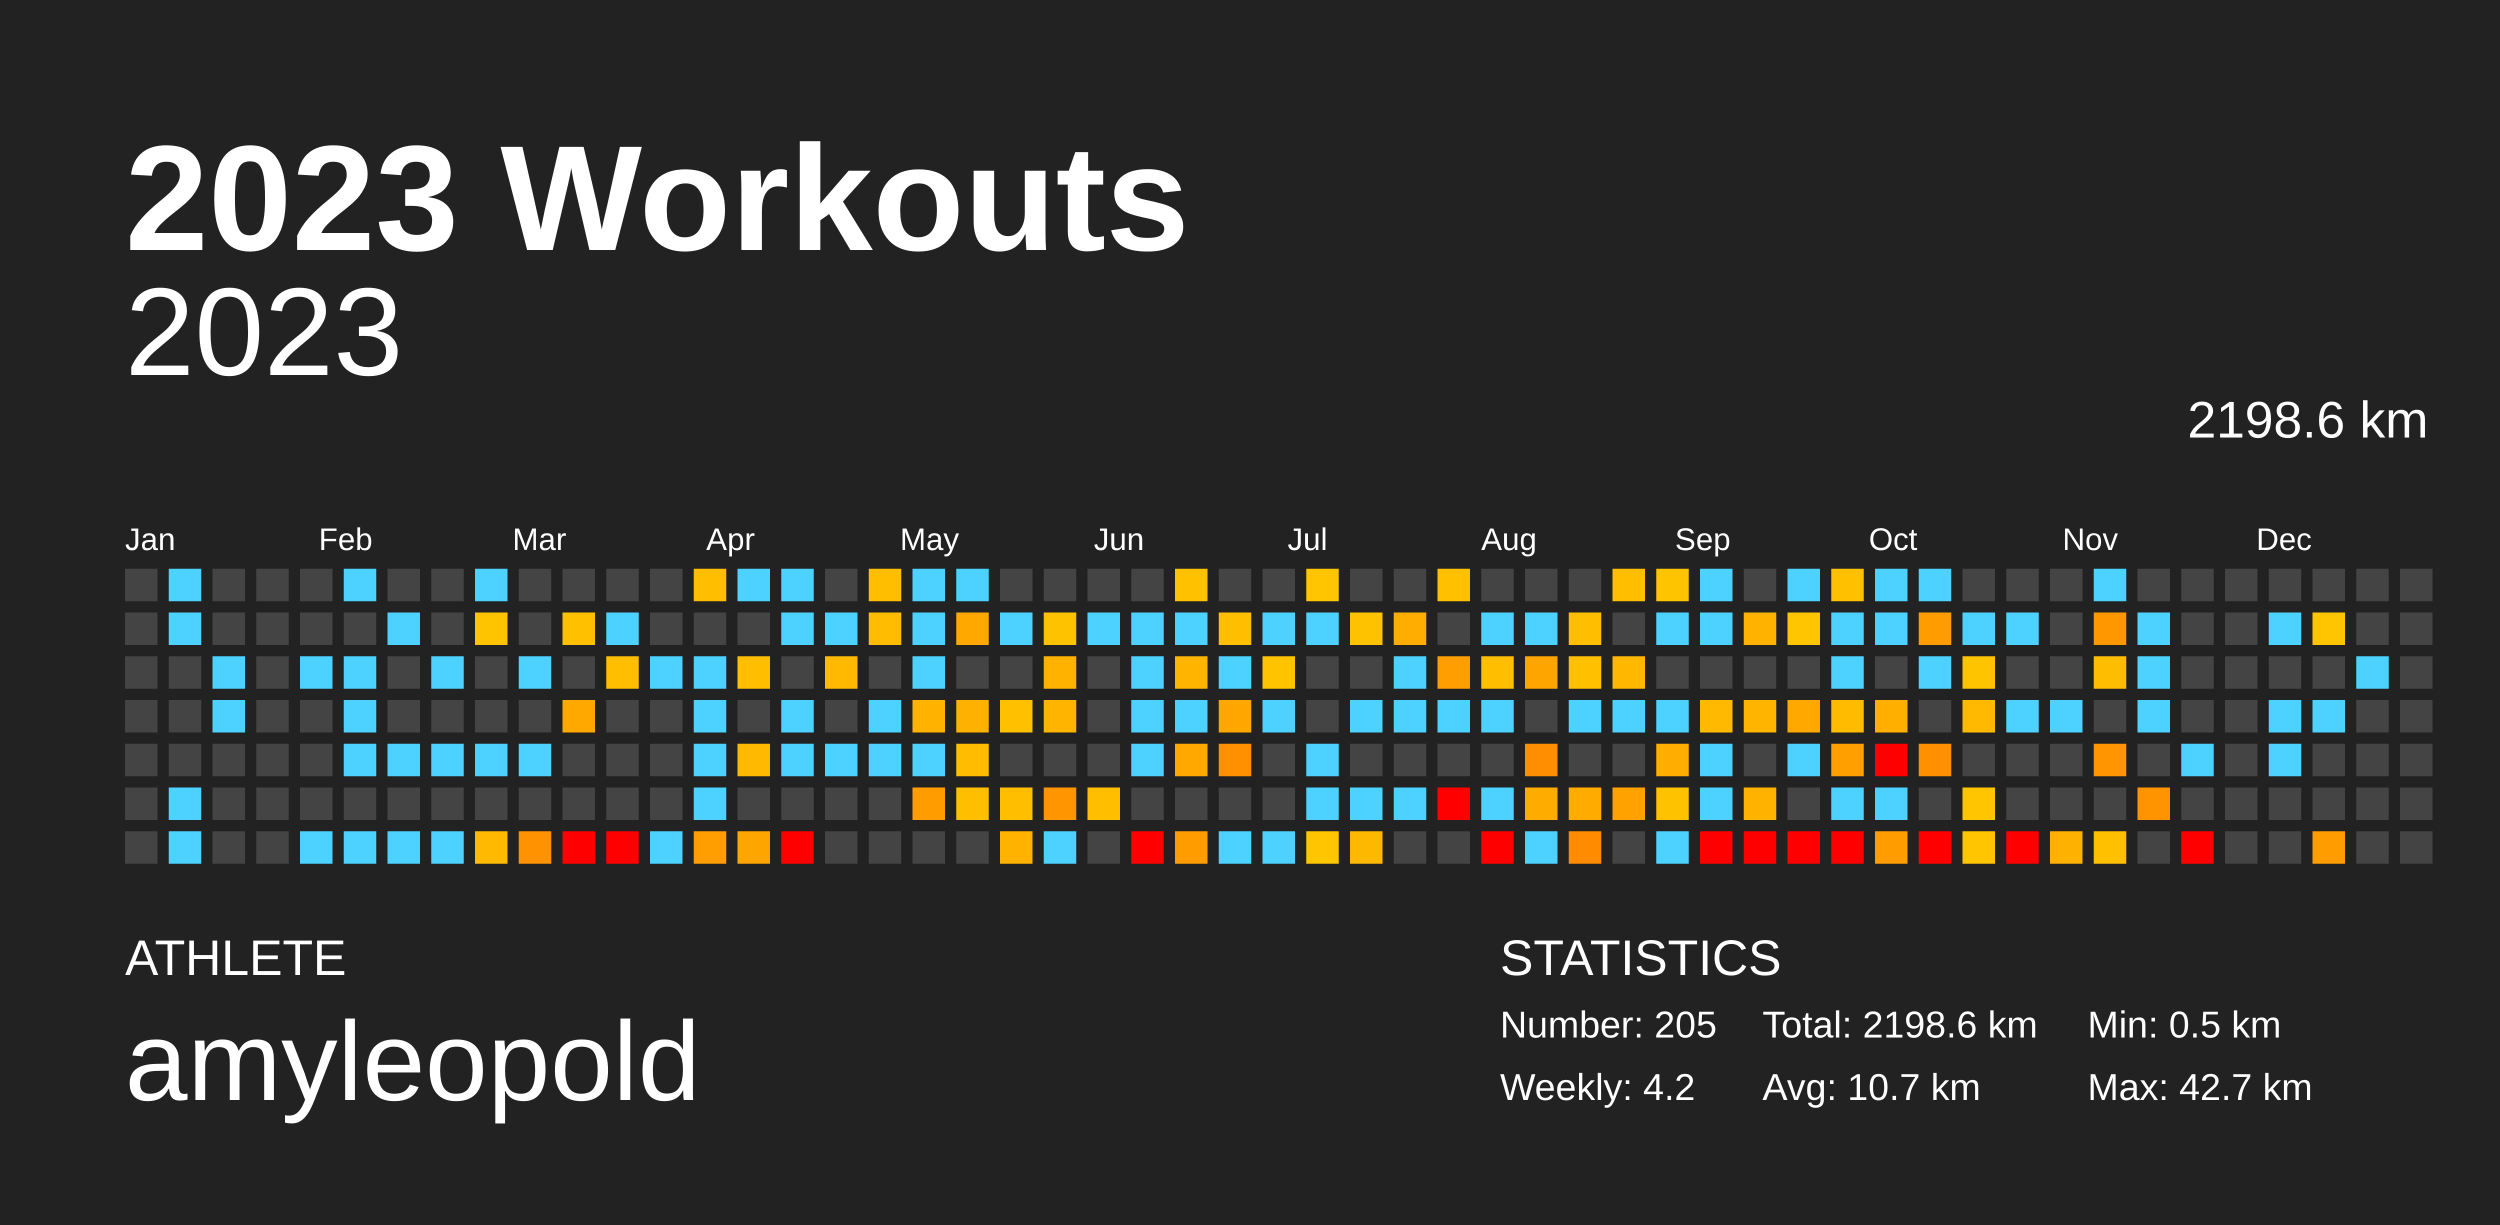
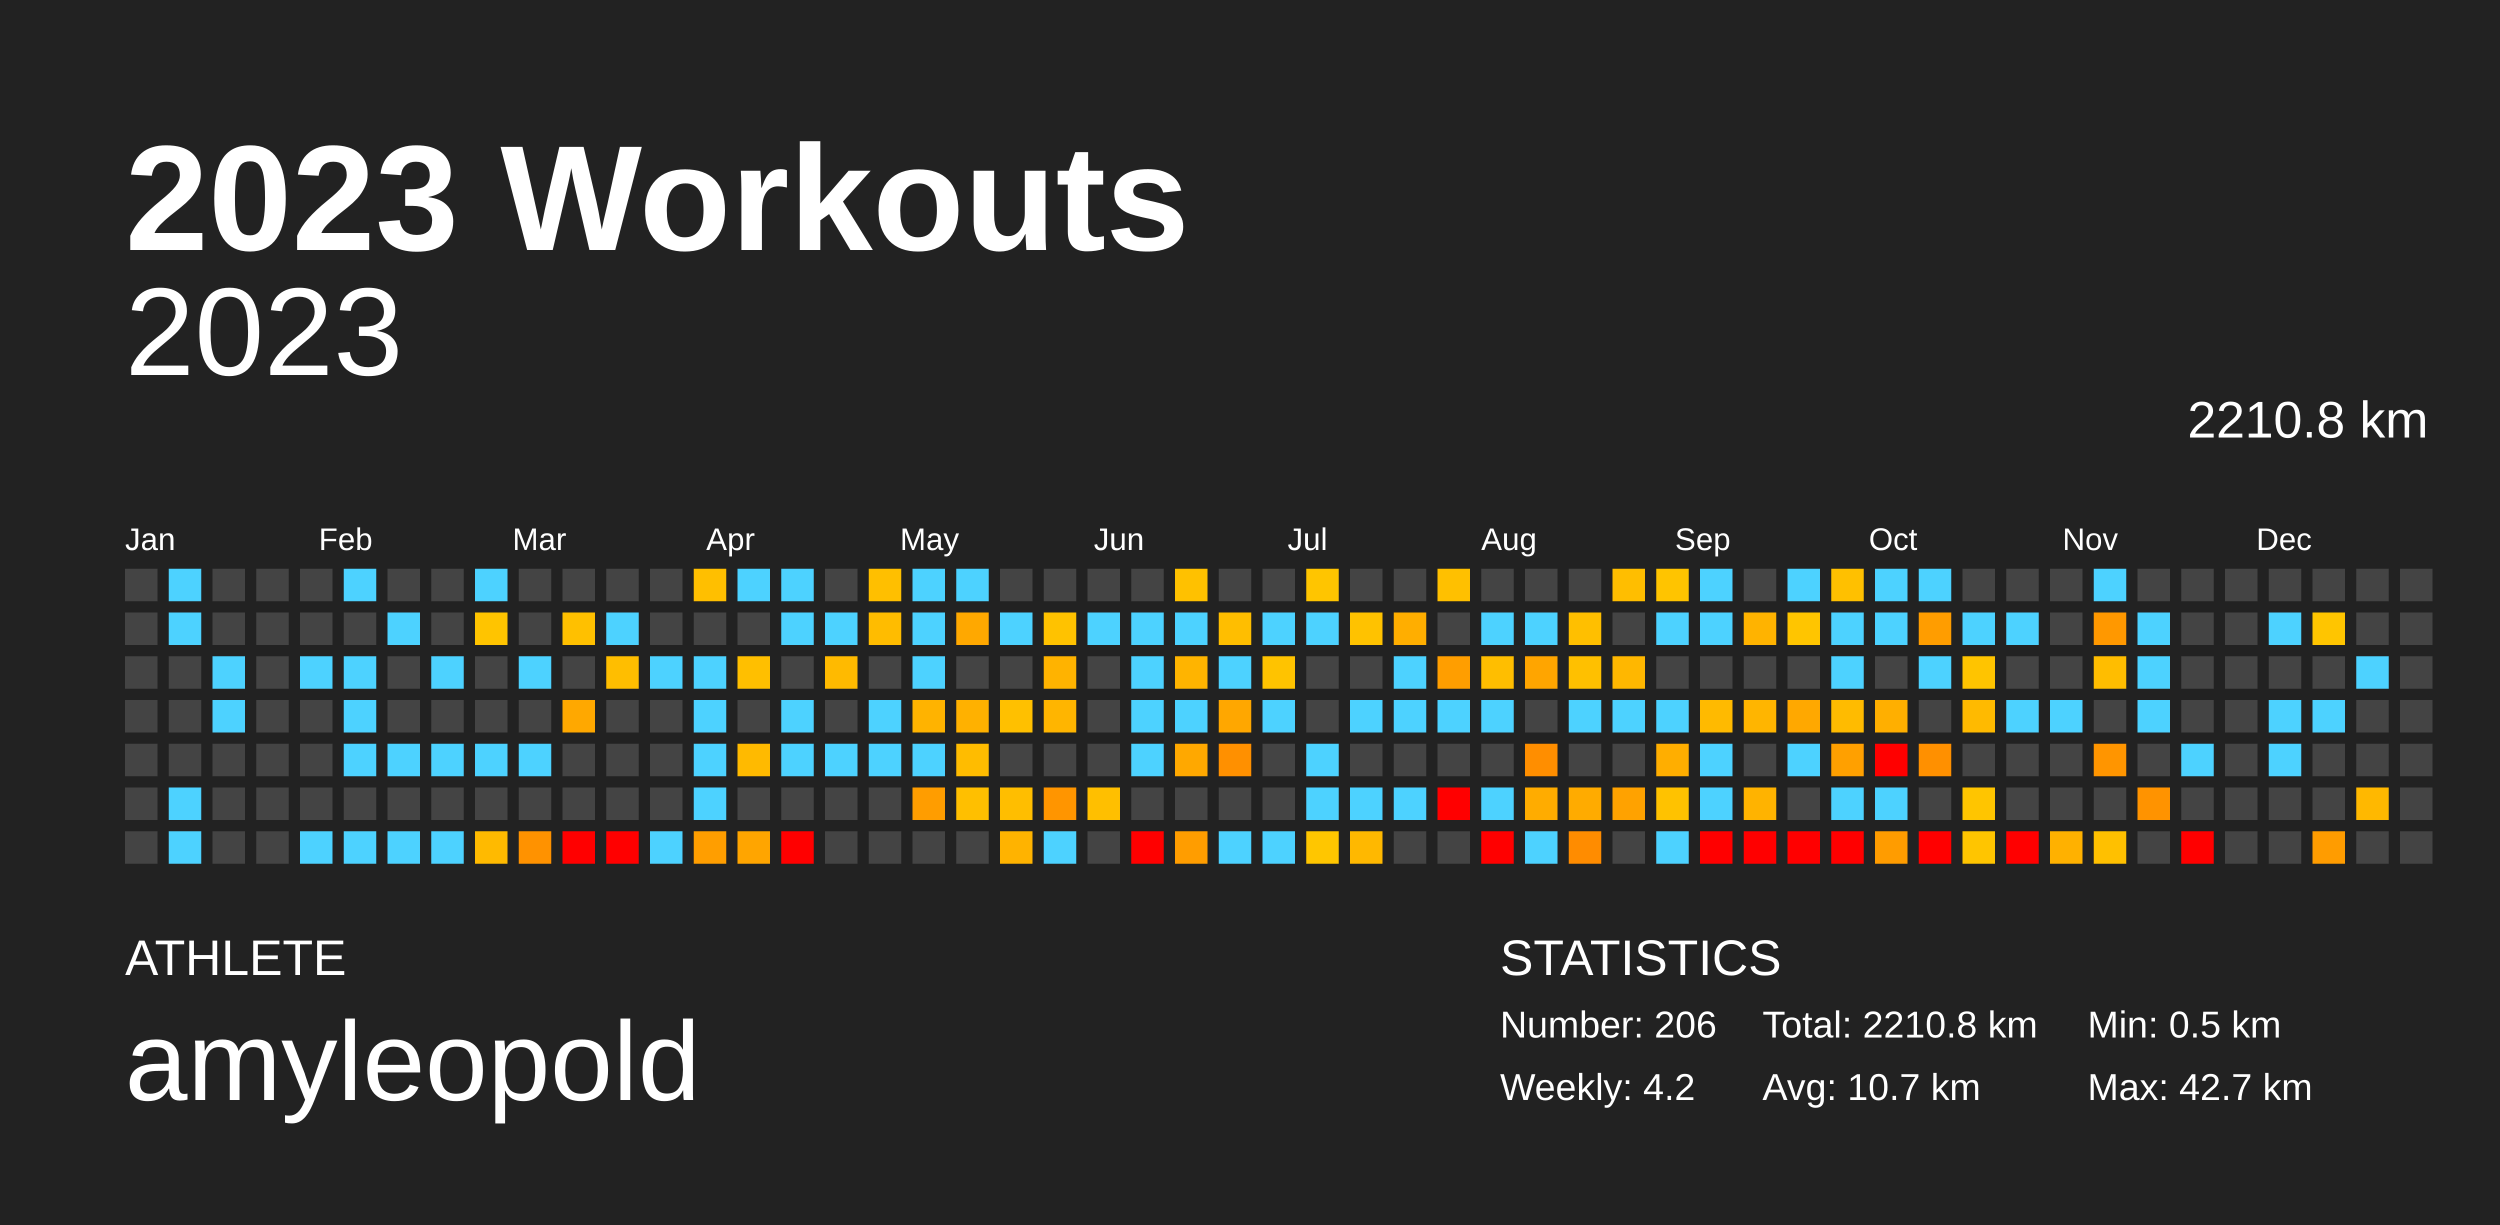
<svg xmlns="http://www.w3.org/2000/svg" baseProfile="full" height="98mm" version="1.1" viewBox="0,0,200,98" width="200mm">
  <defs />
  <rect fill="#222222" height="98" width="200" x="0" y="0" />
  <text fill="#FFFFFF" style="font-size:12px; font-family:Arial; font-weight:bold;" x="10" y="20">2023 Workouts</text>
  <text fill="#FFFFFF" style="font-size:4px; font-family:Arial" x="10" y="78">ATHLETE</text>
  <text fill="#FFFFFF" style="font-size:9px; font-family:Arial" x="10" y="88">amyleopold</text>
  <text fill="#FFFFFF" style="font-size:4px; font-family:Arial" x="120" y="78">STATISTICS</text>
-   <text fill="#FFFFFF" style="font-size:3px; font-family:Arial" x="120" y="83">Number: 205</text>
+   <text fill="#FFFFFF" style="font-size:3px; font-family:Arial" x="120" y="83">Number: 206</text>
  <text fill="#FFFFFF" style="font-size:3px; font-family:Arial" x="120" y="88">Weekly: 4.2</text>
-   <text fill="#FFFFFF" style="font-size:3px; font-family:Arial" x="141" y="83">Total: 2198.6 km</text>
+   <text fill="#FFFFFF" style="font-size:3px; font-family:Arial" x="141" y="83">Total: 2210.8 km</text>
  <text fill="#FFFFFF" style="font-size:3px; font-family:Arial" x="141" y="88">Avg: 10.7 km</text>
  <text fill="#FFFFFF" style="font-size:3px; font-family:Arial" x="167" y="83">Min: 0.5 km</text>
  <text fill="#FFFFFF" style="font-size:3px; font-family:Arial" x="167" y="88">Max: 42.7 km</text>
  <text alignment-baseline="hanging" fill="#FFFFFF" style="font-size:10.0px; font-family:Arial;" x="10" y="30">2023</text>
-   <text alignment-baseline="hanging" fill="#FFFFFF" style="font-size:4.125px; font-family:Arial;" x="175" y="35">2198.6 km</text>
+   <text alignment-baseline="hanging" fill="#FFFFFF" style="font-size:4.125px; font-family:Arial;" x="175" y="35">2210.8 km</text>
  <text fill="#FFFFFF" style="font-size:2.5px; font-family:Arial" x="10.0" y="44">Jan</text>
  <text fill="#FFFFFF" style="font-size:2.5px; font-family:Arial" x="25.5" y="44">Feb</text>
  <text fill="#FFFFFF" style="font-size:2.5px; font-family:Arial" x="41.0" y="44">Mar</text>
  <text fill="#FFFFFF" style="font-size:2.5px; font-family:Arial" x="56.5" y="44">Apr</text>
  <text fill="#FFFFFF" style="font-size:2.5px; font-family:Arial" x="72.0" y="44">May</text>
  <text fill="#FFFFFF" style="font-size:2.5px; font-family:Arial" x="87.5" y="44">Jun</text>
  <text fill="#FFFFFF" style="font-size:2.5px; font-family:Arial" x="103.0" y="44">Jul</text>
  <text fill="#FFFFFF" style="font-size:2.5px; font-family:Arial" x="118.5" y="44">Aug</text>
  <text fill="#FFFFFF" style="font-size:2.5px; font-family:Arial" x="134.0" y="44">Sep</text>
  <text fill="#FFFFFF" style="font-size:2.5px; font-family:Arial" x="149.5" y="44">Oct</text>
  <text fill="#FFFFFF" style="font-size:2.5px; font-family:Arial" x="165.0" y="44">Nov</text>
  <text fill="#FFFFFF" style="font-size:2.5px; font-family:Arial" x="180.5" y="44">Dec</text>
  <rect fill="#444444" height="2.6" width="2.6" x="10.0" y="45.5" />
  <rect fill="#444444" height="2.6" width="2.6" x="10.0" y="49.0" />
  <rect fill="#444444" height="2.6" width="2.6" x="10.0" y="52.5" />
  <rect fill="#444444" height="2.6" width="2.6" x="10.0" y="56.0" />
  <rect fill="#444444" height="2.6" width="2.6" x="10.0" y="59.5" />
  <rect fill="#444444" height="2.6" width="2.6" x="10.0" y="63.0" />
  <rect fill="#444444" height="2.6" width="2.6" x="10.0" y="66.5" />
  <rect fill="#4dd2ff" height="2.6" width="2.6" x="13.5" y="45.5" />
  <rect fill="#4dd2ff" height="2.6" width="2.6" x="13.5" y="49.0" />
  <rect fill="#444444" height="2.6" width="2.6" x="13.5" y="52.5" />
  <rect fill="#444444" height="2.6" width="2.6" x="13.5" y="56.0" />
  <rect fill="#444444" height="2.6" width="2.6" x="13.5" y="59.5" />
  <rect fill="#4dd2ff" height="2.6" width="2.6" x="13.5" y="63.0" />
  <rect fill="#4dd2ff" height="2.6" width="2.6" x="13.5" y="66.5" />
  <rect fill="#444444" height="2.6" width="2.6" x="17.0" y="45.5" />
  <rect fill="#444444" height="2.6" width="2.6" x="17.0" y="49.0" />
  <rect fill="#4dd2ff" height="2.6" width="2.6" x="17.0" y="52.5" />
  <rect fill="#4dd2ff" height="2.6" width="2.6" x="17.0" y="56.0" />
  <rect fill="#444444" height="2.6" width="2.6" x="17.0" y="59.5" />
  <rect fill="#444444" height="2.6" width="2.6" x="17.0" y="63.0" />
  <rect fill="#444444" height="2.6" width="2.6" x="17.0" y="66.5" />
  <rect fill="#444444" height="2.6" width="2.6" x="20.5" y="45.5" />
  <rect fill="#444444" height="2.6" width="2.6" x="20.5" y="49.0" />
  <rect fill="#444444" height="2.6" width="2.6" x="20.5" y="52.5" />
  <rect fill="#444444" height="2.6" width="2.6" x="20.5" y="56.0" />
  <rect fill="#444444" height="2.6" width="2.6" x="20.5" y="59.5" />
  <rect fill="#444444" height="2.6" width="2.6" x="20.5" y="63.0" />
  <rect fill="#444444" height="2.6" width="2.6" x="20.5" y="66.5" />
  <rect fill="#444444" height="2.6" width="2.6" x="24.0" y="45.5" />
  <rect fill="#444444" height="2.6" width="2.6" x="24.0" y="49.0" />
  <rect fill="#4dd2ff" height="2.6" width="2.6" x="24.0" y="52.5" />
  <rect fill="#444444" height="2.6" width="2.6" x="24.0" y="56.0" />
  <rect fill="#444444" height="2.6" width="2.6" x="24.0" y="59.5" />
  <rect fill="#444444" height="2.6" width="2.6" x="24.0" y="63.0" />
  <rect fill="#4dd2ff" height="2.6" width="2.6" x="24.0" y="66.5" />
  <rect fill="#4dd2ff" height="2.6" width="2.6" x="27.5" y="45.5" />
  <rect fill="#444444" height="2.6" width="2.6" x="27.5" y="49.0" />
  <rect fill="#4dd2ff" height="2.6" width="2.6" x="27.5" y="52.5" />
  <rect fill="#4dd2ff" height="2.6" width="2.6" x="27.5" y="56.0" />
  <rect fill="#4dd2ff" height="2.6" width="2.6" x="27.5" y="59.5" />
  <rect fill="#444444" height="2.6" width="2.6" x="27.5" y="63.0" />
  <rect fill="#4dd2ff" height="2.6" width="2.6" x="27.5" y="66.5" />
  <rect fill="#444444" height="2.6" width="2.6" x="31.0" y="45.5" />
  <rect fill="#4dd2ff" height="2.6" width="2.6" x="31.0" y="49.0" />
  <rect fill="#444444" height="2.6" width="2.6" x="31.0" y="52.5" />
  <rect fill="#444444" height="2.6" width="2.6" x="31.0" y="56.0" />
  <rect fill="#4dd2ff" height="2.6" width="2.6" x="31.0" y="59.5" />
  <rect fill="#444444" height="2.6" width="2.6" x="31.0" y="63.0" />
  <rect fill="#4dd2ff" height="2.6" width="2.6" x="31.0" y="66.5" />
  <rect fill="#444444" height="2.6" width="2.6" x="34.5" y="45.5" />
  <rect fill="#444444" height="2.6" width="2.6" x="34.5" y="49.0" />
  <rect fill="#4dd2ff" height="2.6" width="2.6" x="34.5" y="52.5" />
  <rect fill="#444444" height="2.6" width="2.6" x="34.5" y="56.0" />
  <rect fill="#4dd2ff" height="2.6" width="2.6" x="34.5" y="59.5" />
  <rect fill="#444444" height="2.6" width="2.6" x="34.5" y="63.0" />
  <rect fill="#4dd2ff" height="2.6" width="2.6" x="34.5" y="66.5" />
  <rect fill="#4dd2ff" height="2.6" width="2.6" x="38.0" y="45.5" />
  <rect fill="#ffc400" height="2.6" width="2.6" x="38.0" y="49.0" />
  <rect fill="#444444" height="2.6" width="2.6" x="38.0" y="52.5" />
  <rect fill="#444444" height="2.6" width="2.6" x="38.0" y="56.0" />
  <rect fill="#4dd2ff" height="2.6" width="2.6" x="38.0" y="59.5" />
  <rect fill="#444444" height="2.6" width="2.6" x="38.0" y="63.0" />
  <rect fill="#ffba00" height="2.6" width="2.6" x="38.0" y="66.5" />
  <rect fill="#444444" height="2.6" width="2.6" x="41.5" y="45.5" />
  <rect fill="#444444" height="2.6" width="2.6" x="41.5" y="49.0" />
  <rect fill="#4dd2ff" height="2.6" width="2.6" x="41.5" y="52.5" />
  <rect fill="#444444" height="2.6" width="2.6" x="41.5" y="56.0" />
  <rect fill="#4dd2ff" height="2.6" width="2.6" x="41.5" y="59.5" />
  <rect fill="#444444" height="2.6" width="2.6" x="41.5" y="63.0" />
  <rect fill="#ff9200" height="2.6" width="2.6" x="41.5" y="66.5" />
  <rect fill="#444444" height="2.6" width="2.6" x="45.0" y="45.5" />
  <rect fill="#ffc000" height="2.6" width="2.6" x="45.0" y="49.0" />
  <rect fill="#444444" height="2.6" width="2.6" x="45.0" y="52.5" />
  <rect fill="#ffa800" height="2.6" width="2.6" x="45.0" y="56.0" />
  <rect fill="#444444" height="2.6" width="2.6" x="45.0" y="59.5" />
  <rect fill="#444444" height="2.6" width="2.6" x="45.0" y="63.0" />
  <rect fill="red" height="2.6" width="2.6" x="45.0" y="66.5" />
  <rect fill="#444444" height="2.6" width="2.6" x="48.5" y="45.5" />
  <rect fill="#4dd2ff" height="2.6" width="2.6" x="48.5" y="49.0" />
  <rect fill="#ffbe00" height="2.6" width="2.6" x="48.5" y="52.5" />
  <rect fill="#444444" height="2.6" width="2.6" x="48.5" y="56.0" />
  <rect fill="#444444" height="2.6" width="2.6" x="48.5" y="59.5" />
  <rect fill="#444444" height="2.6" width="2.6" x="48.5" y="63.0" />
  <rect fill="red" height="2.6" width="2.6" x="48.5" y="66.5" />
  <rect fill="#444444" height="2.6" width="2.6" x="52.0" y="45.5" />
  <rect fill="#444444" height="2.6" width="2.6" x="52.0" y="49.0" />
  <rect fill="#4dd2ff" height="2.6" width="2.6" x="52.0" y="52.5" />
  <rect fill="#444444" height="2.6" width="2.6" x="52.0" y="56.0" />
  <rect fill="#444444" height="2.6" width="2.6" x="52.0" y="59.5" />
  <rect fill="#444444" height="2.6" width="2.6" x="52.0" y="63.0" />
  <rect fill="#4dd2ff" height="2.6" width="2.6" x="52.0" y="66.5" />
  <rect fill="#ffbf00" height="2.6" width="2.6" x="55.5" y="45.5" />
  <rect fill="#444444" height="2.6" width="2.6" x="55.5" y="49.0" />
  <rect fill="#4dd2ff" height="2.6" width="2.6" x="55.5" y="52.5" />
  <rect fill="#4dd2ff" height="2.6" width="2.6" x="55.5" y="56.0" />
  <rect fill="#4dd2ff" height="2.6" width="2.6" x="55.5" y="59.5" />
  <rect fill="#4dd2ff" height="2.6" width="2.6" x="55.5" y="63.0" />
  <rect fill="#ff9e00" height="2.6" width="2.6" x="55.5" y="66.5" />
  <rect fill="#4dd2ff" height="2.6" width="2.6" x="59.0" y="45.5" />
  <rect fill="#444444" height="2.6" width="2.6" x="59.0" y="49.0" />
  <rect fill="#ffbf00" height="2.6" width="2.6" x="59.0" y="52.5" />
  <rect fill="#444444" height="2.6" width="2.6" x="59.0" y="56.0" />
  <rect fill="#ffba00" height="2.6" width="2.6" x="59.0" y="59.5" />
  <rect fill="#444444" height="2.6" width="2.6" x="59.0" y="63.0" />
  <rect fill="#ffa500" height="2.6" width="2.6" x="59.0" y="66.5" />
  <rect fill="#4dd2ff" height="2.6" width="2.6" x="62.5" y="45.5" />
  <rect fill="#4dd2ff" height="2.6" width="2.6" x="62.5" y="49.0" />
  <rect fill="#444444" height="2.6" width="2.6" x="62.5" y="52.5" />
  <rect fill="#4dd2ff" height="2.6" width="2.6" x="62.5" y="56.0" />
  <rect fill="#4dd2ff" height="2.6" width="2.6" x="62.5" y="59.5" />
  <rect fill="#444444" height="2.6" width="2.6" x="62.5" y="63.0" />
  <rect fill="red" height="2.6" width="2.6" x="62.5" y="66.5" />
  <rect fill="#444444" height="2.6" width="2.6" x="66.0" y="45.5" />
  <rect fill="#4dd2ff" height="2.6" width="2.6" x="66.0" y="49.0" />
  <rect fill="#ffba00" height="2.6" width="2.6" x="66.0" y="52.5" />
  <rect fill="#444444" height="2.6" width="2.6" x="66.0" y="56.0" />
  <rect fill="#4dd2ff" height="2.6" width="2.6" x="66.0" y="59.5" />
  <rect fill="#444444" height="2.6" width="2.6" x="66.0" y="63.0" />
  <rect fill="#444444" height="2.6" width="2.6" x="66.0" y="66.5" />
  <rect fill="#ffbf00" height="2.6" width="2.6" x="69.5" y="45.5" />
  <rect fill="#ffbc00" height="2.6" width="2.6" x="69.5" y="49.0" />
  <rect fill="#444444" height="2.6" width="2.6" x="69.5" y="52.5" />
  <rect fill="#4dd2ff" height="2.6" width="2.6" x="69.5" y="56.0" />
  <rect fill="#4dd2ff" height="2.6" width="2.6" x="69.5" y="59.5" />
  <rect fill="#444444" height="2.6" width="2.6" x="69.5" y="63.0" />
  <rect fill="#444444" height="2.6" width="2.6" x="69.5" y="66.5" />
  <rect fill="#4dd2ff" height="2.6" width="2.6" x="73.0" y="45.5" />
  <rect fill="#4dd2ff" height="2.6" width="2.6" x="73.0" y="49.0" />
  <rect fill="#4dd2ff" height="2.6" width="2.6" x="73.0" y="52.5" />
  <rect fill="#ffb300" height="2.6" width="2.6" x="73.0" y="56.0" />
  <rect fill="#4dd2ff" height="2.6" width="2.6" x="73.0" y="59.5" />
  <rect fill="#ff9d00" height="2.6" width="2.6" x="73.0" y="63.0" />
  <rect fill="#444444" height="2.6" width="2.6" x="73.0" y="66.5" />
  <rect fill="#4dd2ff" height="2.6" width="2.6" x="76.5" y="45.5" />
  <rect fill="#ffa800" height="2.6" width="2.6" x="76.5" y="49.0" />
  <rect fill="#444444" height="2.6" width="2.6" x="76.5" y="52.5" />
  <rect fill="#ffb100" height="2.6" width="2.6" x="76.5" y="56.0" />
  <rect fill="#ffbc00" height="2.6" width="2.6" x="76.5" y="59.5" />
  <rect fill="#ffbf00" height="2.6" width="2.6" x="76.5" y="63.0" />
  <rect fill="#444444" height="2.6" width="2.6" x="76.5" y="66.5" />
  <rect fill="#444444" height="2.6" width="2.6" x="80.0" y="45.5" />
  <rect fill="#4dd2ff" height="2.6" width="2.6" x="80.0" y="49.0" />
  <rect fill="#444444" height="2.6" width="2.6" x="80.0" y="52.5" />
  <rect fill="#ffc000" height="2.6" width="2.6" x="80.0" y="56.0" />
  <rect fill="#444444" height="2.6" width="2.6" x="80.0" y="59.5" />
  <rect fill="#ffbe00" height="2.6" width="2.6" x="80.0" y="63.0" />
  <rect fill="#ffb300" height="2.6" width="2.6" x="80.0" y="66.5" />
  <rect fill="#444444" height="2.6" width="2.6" x="83.5" y="45.5" />
  <rect fill="#ffc200" height="2.6" width="2.6" x="83.5" y="49.0" />
  <rect fill="#ffb300" height="2.6" width="2.6" x="83.5" y="52.5" />
  <rect fill="#ffb500" height="2.6" width="2.6" x="83.5" y="56.0" />
  <rect fill="#444444" height="2.6" width="2.6" x="83.5" y="59.5" />
  <rect fill="#ff9500" height="2.6" width="2.6" x="83.5" y="63.0" />
  <rect fill="#4dd2ff" height="2.6" width="2.6" x="83.5" y="66.5" />
  <rect fill="#444444" height="2.6" width="2.6" x="87.0" y="45.5" />
  <rect fill="#4dd2ff" height="2.6" width="2.6" x="87.0" y="49.0" />
  <rect fill="#444444" height="2.6" width="2.6" x="87.0" y="52.5" />
  <rect fill="#444444" height="2.6" width="2.6" x="87.0" y="56.0" />
  <rect fill="#444444" height="2.6" width="2.6" x="87.0" y="59.5" />
  <rect fill="#ffbf00" height="2.6" width="2.6" x="87.0" y="63.0" />
  <rect fill="#444444" height="2.6" width="2.6" x="87.0" y="66.5" />
  <rect fill="#444444" height="2.6" width="2.6" x="90.5" y="45.5" />
  <rect fill="#4dd2ff" height="2.6" width="2.6" x="90.5" y="49.0" />
  <rect fill="#4dd2ff" height="2.6" width="2.6" x="90.5" y="52.5" />
  <rect fill="#4dd2ff" height="2.6" width="2.6" x="90.5" y="56.0" />
  <rect fill="#4dd2ff" height="2.6" width="2.6" x="90.5" y="59.5" />
  <rect fill="#444444" height="2.6" width="2.6" x="90.5" y="63.0" />
  <rect fill="red" height="2.6" width="2.6" x="90.5" y="66.5" />
  <rect fill="#ffc100" height="2.6" width="2.6" x="94.0" y="45.5" />
  <rect fill="#4dd2ff" height="2.6" width="2.6" x="94.0" y="49.0" />
  <rect fill="#ffb400" height="2.6" width="2.6" x="94.0" y="52.5" />
  <rect fill="#4dd2ff" height="2.6" width="2.6" x="94.0" y="56.0" />
  <rect fill="#ffa800" height="2.6" width="2.6" x="94.0" y="59.5" />
  <rect fill="#444444" height="2.6" width="2.6" x="94.0" y="63.0" />
  <rect fill="#ff9d00" height="2.6" width="2.6" x="94.0" y="66.5" />
  <rect fill="#444444" height="2.6" width="2.6" x="97.5" y="45.5" />
  <rect fill="#ffbe00" height="2.6" width="2.6" x="97.5" y="49.0" />
  <rect fill="#4dd2ff" height="2.6" width="2.6" x="97.5" y="52.5" />
  <rect fill="#ffa700" height="2.6" width="2.6" x="97.5" y="56.0" />
  <rect fill="#ff9000" height="2.6" width="2.6" x="97.5" y="59.5" />
  <rect fill="#444444" height="2.6" width="2.6" x="97.5" y="63.0" />
  <rect fill="#4dd2ff" height="2.6" width="2.6" x="97.5" y="66.5" />
  <rect fill="#444444" height="2.6" width="2.6" x="101.0" y="45.5" />
  <rect fill="#4dd2ff" height="2.6" width="2.6" x="101.0" y="49.0" />
  <rect fill="#ffc300" height="2.6" width="2.6" x="101.0" y="52.5" />
  <rect fill="#4dd2ff" height="2.6" width="2.6" x="101.0" y="56.0" />
  <rect fill="#444444" height="2.6" width="2.6" x="101.0" y="59.5" />
  <rect fill="#444444" height="2.6" width="2.6" x="101.0" y="63.0" />
  <rect fill="#4dd2ff" height="2.6" width="2.6" x="101.0" y="66.5" />
  <rect fill="#ffc500" height="2.6" width="2.6" x="104.5" y="45.5" />
  <rect fill="#4dd2ff" height="2.6" width="2.6" x="104.5" y="49.0" />
  <rect fill="#444444" height="2.6" width="2.6" x="104.5" y="52.5" />
  <rect fill="#444444" height="2.6" width="2.6" x="104.5" y="56.0" />
  <rect fill="#4dd2ff" height="2.6" width="2.6" x="104.5" y="59.5" />
  <rect fill="#4dd2ff" height="2.6" width="2.6" x="104.5" y="63.0" />
  <rect fill="#ffc600" height="2.6" width="2.6" x="104.5" y="66.5" />
  <rect fill="#444444" height="2.6" width="2.6" x="108.0" y="45.5" />
  <rect fill="#ffc200" height="2.6" width="2.6" x="108.0" y="49.0" />
  <rect fill="#444444" height="2.6" width="2.6" x="108.0" y="52.5" />
  <rect fill="#4dd2ff" height="2.6" width="2.6" x="108.0" y="56.0" />
  <rect fill="#444444" height="2.6" width="2.6" x="108.0" y="59.5" />
  <rect fill="#4dd2ff" height="2.6" width="2.6" x="108.0" y="63.0" />
  <rect fill="#ffb800" height="2.6" width="2.6" x="108.0" y="66.5" />
  <rect fill="#444444" height="2.6" width="2.6" x="111.5" y="45.5" />
  <rect fill="#ffae00" height="2.6" width="2.6" x="111.5" y="49.0" />
  <rect fill="#4dd2ff" height="2.6" width="2.6" x="111.5" y="52.5" />
  <rect fill="#4dd2ff" height="2.6" width="2.6" x="111.5" y="56.0" />
  <rect fill="#444444" height="2.6" width="2.6" x="111.5" y="59.5" />
  <rect fill="#4dd2ff" height="2.6" width="2.6" x="111.5" y="63.0" />
  <rect fill="#444444" height="2.6" width="2.6" x="111.5" y="66.5" />
  <rect fill="#ffc000" height="2.6" width="2.6" x="115.0" y="45.5" />
  <rect fill="#444444" height="2.6" width="2.6" x="115.0" y="49.0" />
  <rect fill="#ff9e00" height="2.6" width="2.6" x="115.0" y="52.5" />
  <rect fill="#4dd2ff" height="2.6" width="2.6" x="115.0" y="56.0" />
  <rect fill="#444444" height="2.6" width="2.6" x="115.0" y="59.5" />
  <rect fill="red" height="2.6" width="2.6" x="115.0" y="63.0" />
  <rect fill="#444444" height="2.6" width="2.6" x="115.0" y="66.5" />
  <rect fill="#444444" height="2.6" width="2.6" x="118.5" y="45.5" />
  <rect fill="#4dd2ff" height="2.6" width="2.6" x="118.5" y="49.0" />
  <rect fill="#ffbe00" height="2.6" width="2.6" x="118.5" y="52.5" />
  <rect fill="#4dd2ff" height="2.6" width="2.6" x="118.5" y="56.0" />
  <rect fill="#444444" height="2.6" width="2.6" x="118.5" y="59.5" />
  <rect fill="#4dd2ff" height="2.6" width="2.6" x="118.5" y="63.0" />
  <rect fill="red" height="2.6" width="2.6" x="118.5" y="66.5" />
  <rect fill="#444444" height="2.6" width="2.6" x="122.0" y="45.5" />
  <rect fill="#4dd2ff" height="2.6" width="2.6" x="122.0" y="49.0" />
  <rect fill="#ffa500" height="2.6" width="2.6" x="122.0" y="52.5" />
  <rect fill="#444444" height="2.6" width="2.6" x="122.0" y="56.0" />
  <rect fill="#ff8e00" height="2.6" width="2.6" x="122.0" y="59.5" />
  <rect fill="#ffac00" height="2.6" width="2.6" x="122.0" y="63.0" />
  <rect fill="#4dd2ff" height="2.6" width="2.6" x="122.0" y="66.5" />
  <rect fill="#444444" height="2.6" width="2.6" x="125.5" y="45.5" />
  <rect fill="#ffbf00" height="2.6" width="2.6" x="125.5" y="49.0" />
  <rect fill="#ffc000" height="2.6" width="2.6" x="125.5" y="52.5" />
  <rect fill="#4dd2ff" height="2.6" width="2.6" x="125.5" y="56.0" />
  <rect fill="#444444" height="2.6" width="2.6" x="125.5" y="59.5" />
  <rect fill="#ffab00" height="2.6" width="2.6" x="125.5" y="63.0" />
  <rect fill="#ff8c00" height="2.6" width="2.6" x="125.5" y="66.5" />
  <rect fill="#ffbe00" height="2.6" width="2.6" x="129.0" y="45.5" />
  <rect fill="#444444" height="2.6" width="2.6" x="129.0" y="49.0" />
  <rect fill="#ffb700" height="2.6" width="2.6" x="129.0" y="52.5" />
  <rect fill="#4dd2ff" height="2.6" width="2.6" x="129.0" y="56.0" />
  <rect fill="#444444" height="2.6" width="2.6" x="129.0" y="59.5" />
  <rect fill="#ffa200" height="2.6" width="2.6" x="129.0" y="63.0" />
  <rect fill="#444444" height="2.6" width="2.6" x="129.0" y="66.5" />
  <rect fill="#ffc400" height="2.6" width="2.6" x="132.5" y="45.5" />
  <rect fill="#4dd2ff" height="2.6" width="2.6" x="132.5" y="49.0" />
  <rect fill="#444444" height="2.6" width="2.6" x="132.5" y="52.5" />
  <rect fill="#4dd2ff" height="2.6" width="2.6" x="132.5" y="56.0" />
  <rect fill="#ffae00" height="2.6" width="2.6" x="132.5" y="59.5" />
  <rect fill="#ffc200" height="2.6" width="2.6" x="132.5" y="63.0" />
  <rect fill="#4dd2ff" height="2.6" width="2.6" x="132.5" y="66.5" />
  <rect fill="#4dd2ff" height="2.6" width="2.6" x="136.0" y="45.5" />
  <rect fill="#4dd2ff" height="2.6" width="2.6" x="136.0" y="49.0" />
  <rect fill="#444444" height="2.6" width="2.6" x="136.0" y="52.5" />
  <rect fill="#ffba00" height="2.6" width="2.6" x="136.0" y="56.0" />
  <rect fill="#4dd2ff" height="2.6" width="2.6" x="136.0" y="59.5" />
  <rect fill="#4dd2ff" height="2.6" width="2.6" x="136.0" y="63.0" />
  <rect fill="red" height="2.6" width="2.6" x="136.0" y="66.5" />
  <rect fill="#444444" height="2.6" width="2.6" x="139.5" y="45.5" />
  <rect fill="#ffb300" height="2.6" width="2.6" x="139.5" y="49.0" />
  <rect fill="#444444" height="2.6" width="2.6" x="139.5" y="52.5" />
  <rect fill="#ffb500" height="2.6" width="2.6" x="139.5" y="56.0" />
  <rect fill="#444444" height="2.6" width="2.6" x="139.5" y="59.5" />
  <rect fill="#ffb300" height="2.6" width="2.6" x="139.5" y="63.0" />
  <rect fill="red" height="2.6" width="2.6" x="139.5" y="66.5" />
  <rect fill="#4dd2ff" height="2.6" width="2.6" x="143.0" y="45.5" />
  <rect fill="#ffc500" height="2.6" width="2.6" x="143.0" y="49.0" />
  <rect fill="#444444" height="2.6" width="2.6" x="143.0" y="52.5" />
  <rect fill="#ffa800" height="2.6" width="2.6" x="143.0" y="56.0" />
  <rect fill="#4dd2ff" height="2.6" width="2.6" x="143.0" y="59.5" />
  <rect fill="#444444" height="2.6" width="2.6" x="143.0" y="63.0" />
  <rect fill="red" height="2.6" width="2.6" x="143.0" y="66.5" />
  <rect fill="#ffc000" height="2.6" width="2.6" x="146.5" y="45.5" />
  <rect fill="#4dd2ff" height="2.6" width="2.6" x="146.5" y="49.0" />
  <rect fill="#4dd2ff" height="2.6" width="2.6" x="146.5" y="52.5" />
  <rect fill="#ffbb00" height="2.6" width="2.6" x="146.5" y="56.0" />
  <rect fill="#ffa000" height="2.6" width="2.6" x="146.5" y="59.5" />
  <rect fill="#4dd2ff" height="2.6" width="2.6" x="146.5" y="63.0" />
  <rect fill="red" height="2.6" width="2.6" x="146.5" y="66.5" />
  <rect fill="#4dd2ff" height="2.6" width="2.6" x="150.0" y="45.5" />
  <rect fill="#4dd2ff" height="2.6" width="2.6" x="150.0" y="49.0" />
  <rect fill="#444444" height="2.6" width="2.6" x="150.0" y="52.5" />
  <rect fill="#ffaf00" height="2.6" width="2.6" x="150.0" y="56.0" />
  <rect fill="red" height="2.6" width="2.6" x="150.0" y="59.5" />
  <rect fill="#4dd2ff" height="2.6" width="2.6" x="150.0" y="63.0" />
  <rect fill="#ff9c00" height="2.6" width="2.6" x="150.0" y="66.5" />
  <rect fill="#4dd2ff" height="2.6" width="2.6" x="153.5" y="45.5" />
  <rect fill="#ff9d00" height="2.6" width="2.6" x="153.5" y="49.0" />
  <rect fill="#4dd2ff" height="2.6" width="2.6" x="153.5" y="52.5" />
  <rect fill="#444444" height="2.6" width="2.6" x="153.5" y="56.0" />
  <rect fill="#ff9000" height="2.6" width="2.6" x="153.5" y="59.5" />
  <rect fill="#444444" height="2.6" width="2.6" x="153.5" y="63.0" />
  <rect fill="red" height="2.6" width="2.6" x="153.5" y="66.5" />
  <rect fill="#444444" height="2.6" width="2.6" x="157.0" y="45.5" />
  <rect fill="#4dd2ff" height="2.6" width="2.6" x="157.0" y="49.0" />
  <rect fill="#ffc400" height="2.6" width="2.6" x="157.0" y="52.5" />
  <rect fill="#ffba00" height="2.6" width="2.6" x="157.0" y="56.0" />
  <rect fill="#444444" height="2.6" width="2.6" x="157.0" y="59.5" />
  <rect fill="#ffc500" height="2.6" width="2.6" x="157.0" y="63.0" />
  <rect fill="#ffc500" height="2.6" width="2.6" x="157.0" y="66.5" />
  <rect fill="#444444" height="2.6" width="2.6" x="160.5" y="45.5" />
  <rect fill="#4dd2ff" height="2.6" width="2.6" x="160.5" y="49.0" />
  <rect fill="#444444" height="2.6" width="2.6" x="160.5" y="52.5" />
  <rect fill="#4dd2ff" height="2.6" width="2.6" x="160.5" y="56.0" />
  <rect fill="#444444" height="2.6" width="2.6" x="160.5" y="59.5" />
  <rect fill="#444444" height="2.6" width="2.6" x="160.5" y="63.0" />
  <rect fill="red" height="2.6" width="2.6" x="160.5" y="66.5" />
  <rect fill="#444444" height="2.6" width="2.6" x="164.0" y="45.5" />
  <rect fill="#444444" height="2.6" width="2.6" x="164.0" y="49.0" />
  <rect fill="#444444" height="2.6" width="2.6" x="164.0" y="52.5" />
  <rect fill="#4dd2ff" height="2.6" width="2.6" x="164.0" y="56.0" />
  <rect fill="#444444" height="2.6" width="2.6" x="164.0" y="59.5" />
  <rect fill="#444444" height="2.6" width="2.6" x="164.0" y="63.0" />
  <rect fill="#ffb100" height="2.6" width="2.6" x="164.0" y="66.5" />
  <rect fill="#4dd2ff" height="2.6" width="2.6" x="167.5" y="45.5" />
  <rect fill="#ff9800" height="2.6" width="2.6" x="167.5" y="49.0" />
  <rect fill="#ffbd00" height="2.6" width="2.6" x="167.5" y="52.5" />
  <rect fill="#444444" height="2.6" width="2.6" x="167.5" y="56.0" />
  <rect fill="#ff9500" height="2.6" width="2.6" x="167.5" y="59.5" />
  <rect fill="#444444" height="2.6" width="2.6" x="167.5" y="63.0" />
  <rect fill="#ffc000" height="2.6" width="2.6" x="167.5" y="66.5" />
  <rect fill="#444444" height="2.6" width="2.6" x="171.0" y="45.5" />
  <rect fill="#4dd2ff" height="2.6" width="2.6" x="171.0" y="49.0" />
  <rect fill="#4dd2ff" height="2.6" width="2.6" x="171.0" y="52.5" />
  <rect fill="#4dd2ff" height="2.6" width="2.6" x="171.0" y="56.0" />
  <rect fill="#444444" height="2.6" width="2.6" x="171.0" y="59.5" />
  <rect fill="#ff9300" height="2.6" width="2.6" x="171.0" y="63.0" />
  <rect fill="#444444" height="2.6" width="2.6" x="171.0" y="66.5" />
  <rect fill="#444444" height="2.6" width="2.6" x="174.5" y="45.5" />
  <rect fill="#444444" height="2.6" width="2.6" x="174.5" y="49.0" />
  <rect fill="#444444" height="2.6" width="2.6" x="174.5" y="52.5" />
  <rect fill="#444444" height="2.6" width="2.6" x="174.5" y="56.0" />
  <rect fill="#4dd2ff" height="2.6" width="2.6" x="174.5" y="59.5" />
  <rect fill="#444444" height="2.6" width="2.6" x="174.5" y="63.0" />
  <rect fill="red" height="2.6" width="2.6" x="174.5" y="66.5" />
  <rect fill="#444444" height="2.6" width="2.6" x="178.0" y="45.5" />
  <rect fill="#444444" height="2.6" width="2.6" x="178.0" y="49.0" />
  <rect fill="#444444" height="2.6" width="2.6" x="178.0" y="52.5" />
  <rect fill="#444444" height="2.6" width="2.6" x="178.0" y="56.0" />
  <rect fill="#444444" height="2.6" width="2.6" x="178.0" y="59.5" />
  <rect fill="#444444" height="2.6" width="2.6" x="178.0" y="63.0" />
  <rect fill="#444444" height="2.6" width="2.6" x="178.0" y="66.5" />
  <rect fill="#444444" height="2.6" width="2.6" x="181.5" y="45.5" />
  <rect fill="#4dd2ff" height="2.6" width="2.6" x="181.5" y="49.0" />
  <rect fill="#444444" height="2.6" width="2.6" x="181.5" y="52.5" />
  <rect fill="#4dd2ff" height="2.6" width="2.6" x="181.5" y="56.0" />
  <rect fill="#4dd2ff" height="2.6" width="2.6" x="181.5" y="59.5" />
  <rect fill="#444444" height="2.6" width="2.6" x="181.5" y="63.0" />
  <rect fill="#444444" height="2.6" width="2.6" x="181.5" y="66.5" />
  <rect fill="#444444" height="2.6" width="2.6" x="185.0" y="45.5" />
  <rect fill="#ffc500" height="2.6" width="2.6" x="185.0" y="49.0" />
  <rect fill="#444444" height="2.6" width="2.6" x="185.0" y="52.5" />
  <rect fill="#4dd2ff" height="2.6" width="2.6" x="185.0" y="56.0" />
  <rect fill="#444444" height="2.6" width="2.6" x="185.0" y="59.5" />
  <rect fill="#444444" height="2.6" width="2.6" x="185.0" y="63.0" />
  <rect fill="#ff9c00" height="2.6" width="2.6" x="185.0" y="66.5" />
  <rect fill="#444444" height="2.6" width="2.6" x="188.5" y="45.5" />
  <rect fill="#444444" height="2.6" width="2.6" x="188.5" y="49.0" />
  <rect fill="#4dd2ff" height="2.6" width="2.6" x="188.5" y="52.5" />
  <rect fill="#444444" height="2.6" width="2.6" x="188.5" y="56.0" />
  <rect fill="#444444" height="2.6" width="2.6" x="188.5" y="59.5" />
-   <rect fill="#444444" height="2.6" width="2.6" x="188.5" y="63.0" />
+   <rect fill="#ffb800" height="2.6" width="2.6" x="188.5" y="63.0" />
  <rect fill="#444444" height="2.6" width="2.6" x="188.5" y="66.5" />
  <rect fill="#444444" height="2.6" width="2.6" x="192.0" y="45.5" />
  <rect fill="#444444" height="2.6" width="2.6" x="192.0" y="49.0" />
  <rect fill="#444444" height="2.6" width="2.6" x="192.0" y="52.5" />
  <rect fill="#444444" height="2.6" width="2.6" x="192.0" y="56.0" />
  <rect fill="#444444" height="2.6" width="2.6" x="192.0" y="59.5" />
  <rect fill="#444444" height="2.6" width="2.6" x="192.0" y="63.0" />
  <rect fill="#444444" height="2.6" width="2.6" x="192.0" y="66.5" />
</svg>
